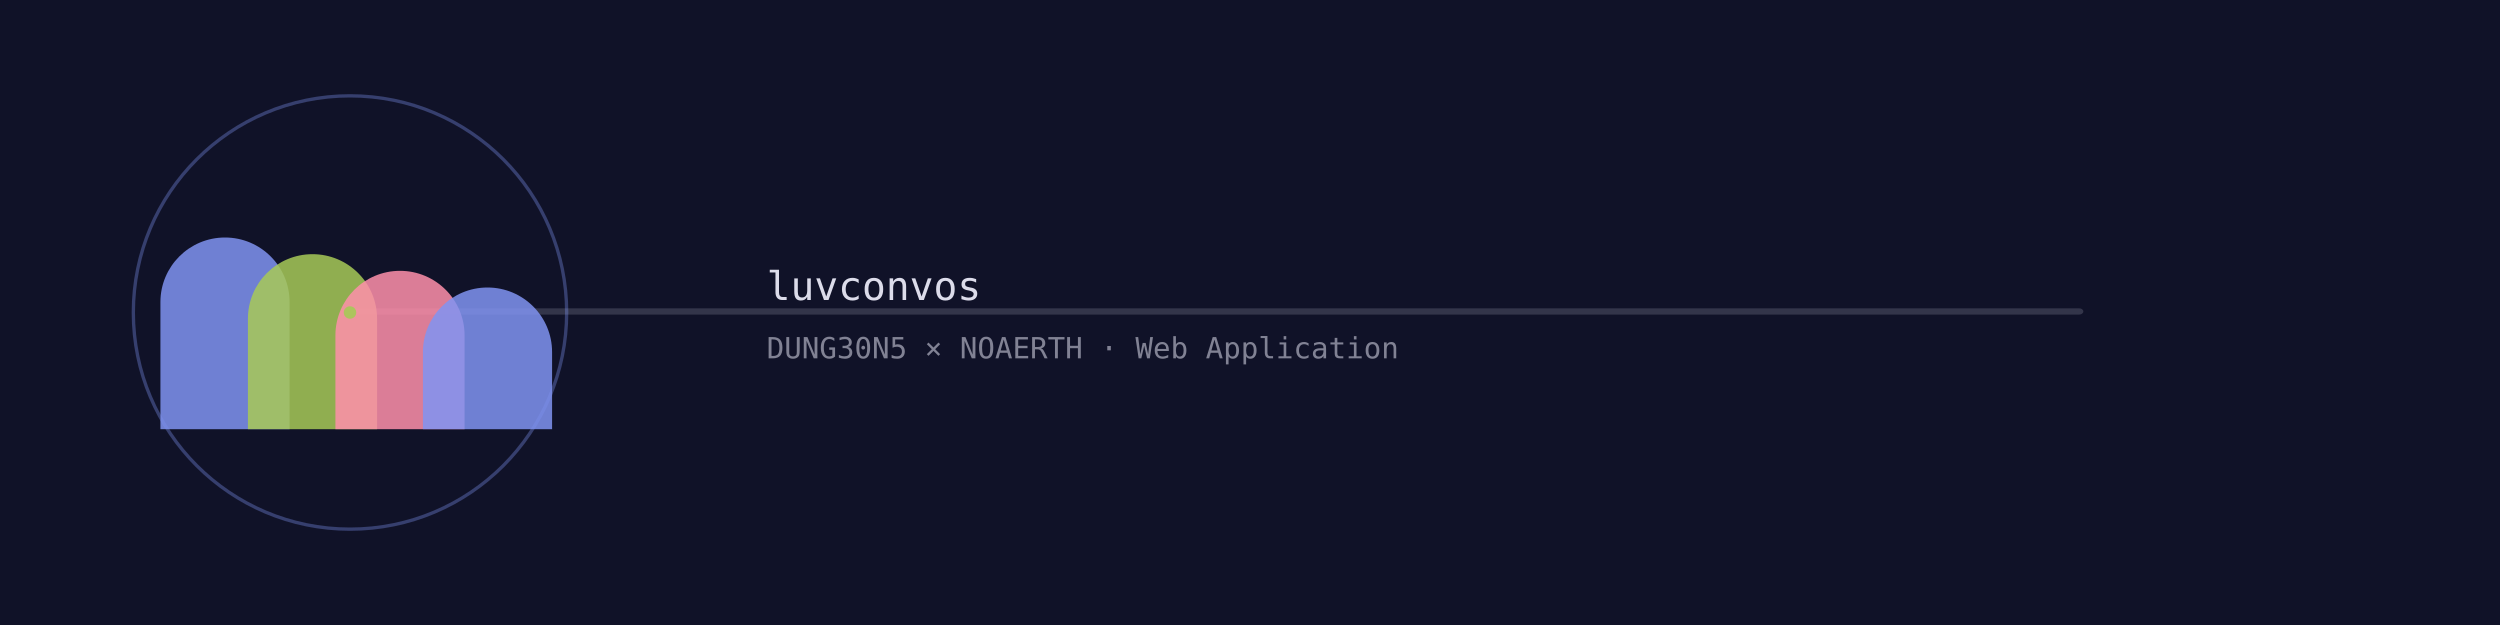
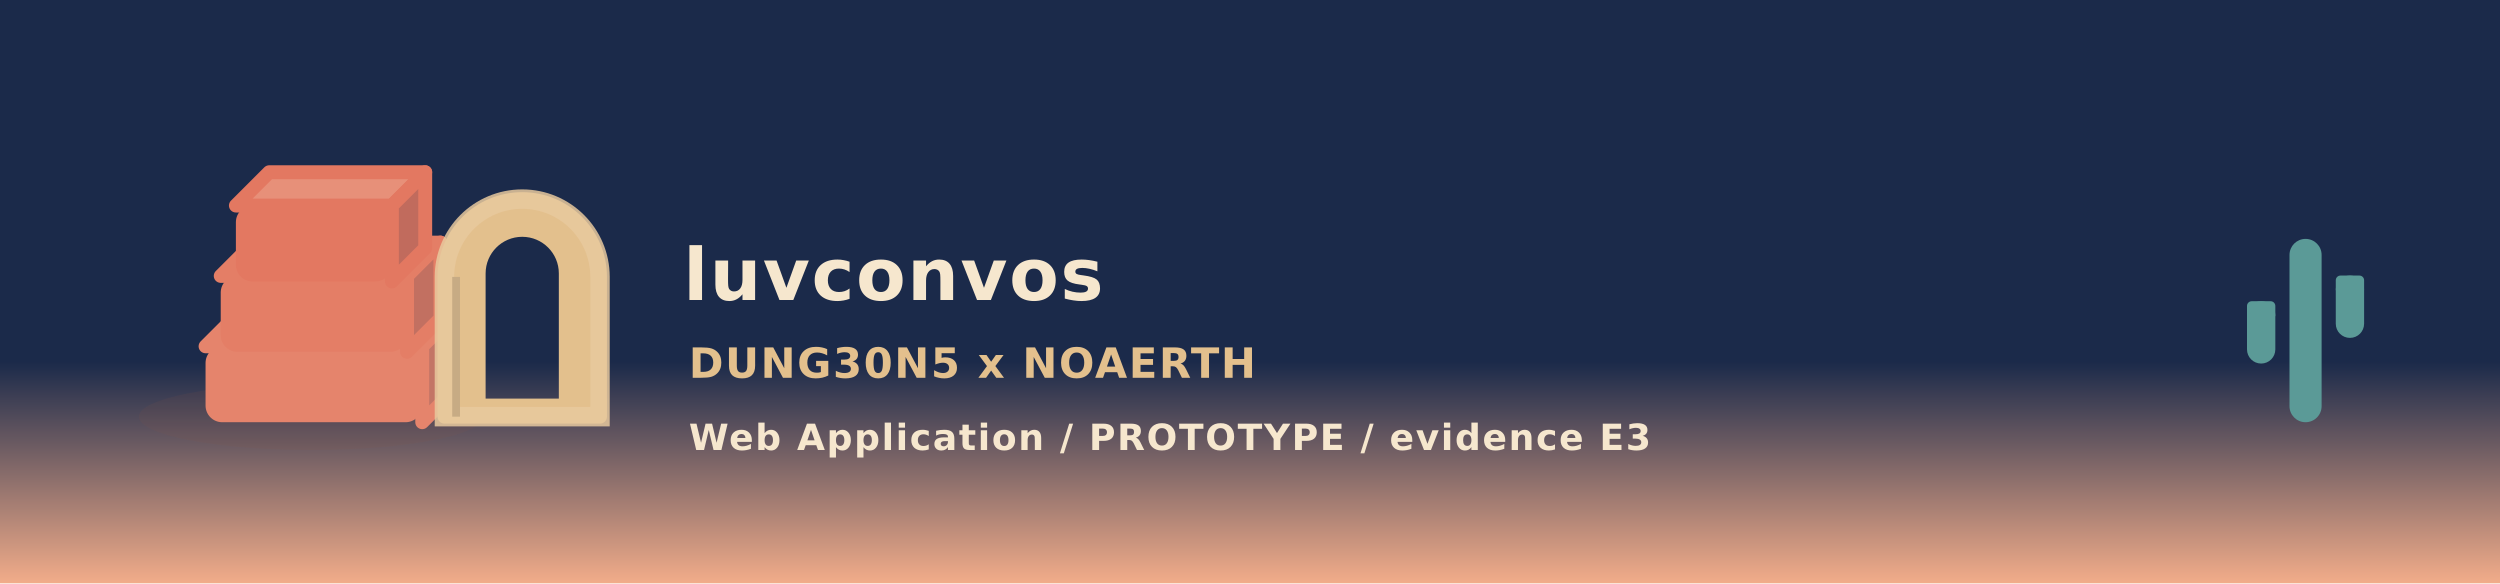
- <svg xmlns="http://www.w3.org/2000/svg" viewBox="0 0 1200 300" width="1200" height="300" role="img" aria-label="luvconvos identity object">
-   <rect width="1200" height="300" fill="#101228" />
-   <defs>
-     <linearGradient id="gft" x1="0" y1="0" x2="1" y2="1">
-       <stop offset="0%" stop-color="#8093f1" />
-       <stop offset="100%" stop-color="#a7c957" />
-     </linearGradient>
-   </defs>
-   <rect x="168.00" y="148.00" width="832.00" height="3.00" rx="2.00" fill="rgba(242,242,255,0.160)" opacity="1.00" />
-   <path d="M77.00,206.00 L77.00,145.00 A31.00,31.00 0 0 1 139.00,145.00 L139.00,206.00 Z" fill="rgba(128,147,241,0.850)" opacity="1.00" />
-   <path d="M119.00,206.00 L119.00,153.00 A31.00,31.00 0 0 1 181.00,153.00 L181.00,206.00 Z" fill="rgba(167,201,87,0.850)" opacity="1.00" />
-   <path d="M161.00,206.00 L161.00,161.00 A31.00,31.00 0 0 1 223.00,161.00 L223.00,206.00 Z" fill="rgba(255,143,171,0.850)" opacity="1.00" />
-   <path d="M203.00,206.00 L203.00,169.00 A31.00,31.00 0 0 1 265.00,169.00 L265.00,206.00 Z" fill="rgba(128,147,241,0.850)" opacity="1.00" />
+ <svg xmlns="http://www.w3.org/2000/svg" width="900" height="210" viewBox="0 0 900 210" role="img" aria-label="luvconvos - identity object">
+   <linearGradient id="skyf" x1="0" y1="0" x2="0" y2="1">
+     <stop offset="0" stop-color="#1b2a4a" />
+     <stop offset="0.62" stop-color="#1b2a4a" />
+     <stop offset="1" stop-color="#f3ad8a" />
+   </linearGradient>
+   <rect width="900" height="210" fill="url(#skyf)" />
+   <rect x="0" y="352" width="900" height="-142" fill="#e3c08d" />
+   <rect x="0" y="352" width="900" height="3" fill="#e6c596" />
+   <ellipse cx="112" cy="150" rx="62" ry="12" fill="rgba(138,90,68,0.11)" />
  <g>
-     <circle cx="168.00" cy="150.00" r="104.00" fill="none" stroke="rgba(128,147,241,0.350)" stroke-width="1.60" opacity="1.00" />
-     <animate attributeName="opacity" values="0.25;1.0;0.25" dur="15.9s" begin="0s" repeatCount="indefinite" />
+     <path d="M74,124.67 L152,124.67 L164,112.67 L86,112.67 Z" fill="#e99a82" stroke="#e5846c" stroke-width="5" stroke-linejoin="round" />
+     <path d="M152,124.67 L164,112.67 L164,140 L152,152 Z" fill="#c37566" stroke="#e5846c" stroke-width="5" stroke-linejoin="round" />
+     <rect x="74" y="124.67" width="78" height="27.33" rx="6" fill="#e5846c" />
+     <path d="M79.46,99.33 L146.54,99.33 L158.54,87.33 L91.46,87.33 Z" fill="#e8957d" stroke="#e47e66" stroke-width="5" stroke-linejoin="round" />
+     <path d="M146.54,99.33 L158.54,87.33 L158.54,114.67 L146.54,126.67 Z" fill="#c27061" stroke="#e47e66" stroke-width="5" stroke-linejoin="round" />
+     <rect x="79.46" y="99.33" width="67.08" height="27.33" rx="6" fill="#e47e66" />
+     <path d="M84.92,74 L141.08,74 L153.08,62 L96.92,62 Z" fill="#e79079" stroke="#e37861" stroke-width="5" stroke-linejoin="round" />
+     <path d="M141.08,74 L153.08,62 L153.08,89.33 L141.08,101.33 Z" fill="#c16b5d" stroke="#e37861" stroke-width="5" stroke-linejoin="round" />
+     <rect x="84.92" y="74" width="56.16" height="27.33" rx="6" fill="#e37861" />
+     <animate attributeName="opacity" values="0.72;1;0.72" dur="6s" begin="0s" repeatCount="indefinite" />
  </g>
-   <circle cx="168" cy="150" r="3" fill="rgba(167,201,87,0.900)">
-     <animate attributeName="opacity" values="0.35;0.95;0.35" dur="15.9s" begin="0s" repeatCount="indefinite" />
-   </circle>
-   <text x="368" y="144" font-family="ui-monospace,Menlo,monospace" font-size="19" fill="rgba(242,242,255,0.900)">luvconvos</text>
-   <text x="368" y="172" font-family="ui-monospace,Menlo,monospace" font-size="14" fill="rgba(242,242,255,0.500)">DUNG30N5 × NOAERTH · Web Application</text>
+   <path d="M160,150 L160,99.68 A28,28 0 0 1 216,99.68 L216,150 Z M172.32,146 L172.32,98.43 A15.68,15.68 0 0 1 203.68,98.43 L203.68,146 Z" fill="#e3c08d" fill-rule="evenodd" stroke="#e3c08d" stroke-width="5" stroke-linejoin="round" />
+   <path d="M160,150 L160,99.68 A28,28 0 0 1 216,99.68 L216,150 Z" fill="none" stroke="#e8c99d" stroke-width="7" stroke-linecap="round" opacity="0.85" />
+   <rect x="162.8" y="99.68" width="2.8" height="50.32" fill="#c7ab84" />
+   <text x="246" y="108" font-family="Verdana,DejaVu Sans,sans-serif" font-size="26" font-weight="700" letter-spacing="0.6" fill="#f6e7ce" text-anchor="start">luvconvos</text>
+   <text x="248" y="136" font-family="Verdana,DejaVu Sans,sans-serif" font-size="15" font-weight="700" letter-spacing="0.6" fill="#e3c08d" text-anchor="start">DUNG30N5 x NOAERTH</text>
+   <text x="248" y="162" font-family="Verdana,DejaVu Sans,sans-serif" font-size="13" font-weight="700" letter-spacing="0.6" fill="#f6e7ce" text-anchor="start">Web Application  /  PROTOTYPE  /  evidence E3</text>
+   <rect x="824.22" y="86" width="11.56" height="66" rx="5.78" fill="#5b9a97" />
+   <rect x="808.92" y="108.44" width="10.2" height="22.44" rx="5.1" fill="#5b9a97" />
+   <rect x="808.92" y="108.44" width="10.2" height="6.6" rx="1.7" fill="#5b9a97" />
+   <rect x="840.88" y="99.2" width="10.2" height="22.44" rx="5.1" fill="#5b9a97" />
+   <rect x="840.88" y="99.2" width="10.2" height="6.6" rx="1.7" fill="#5b9a97" />
</svg>
